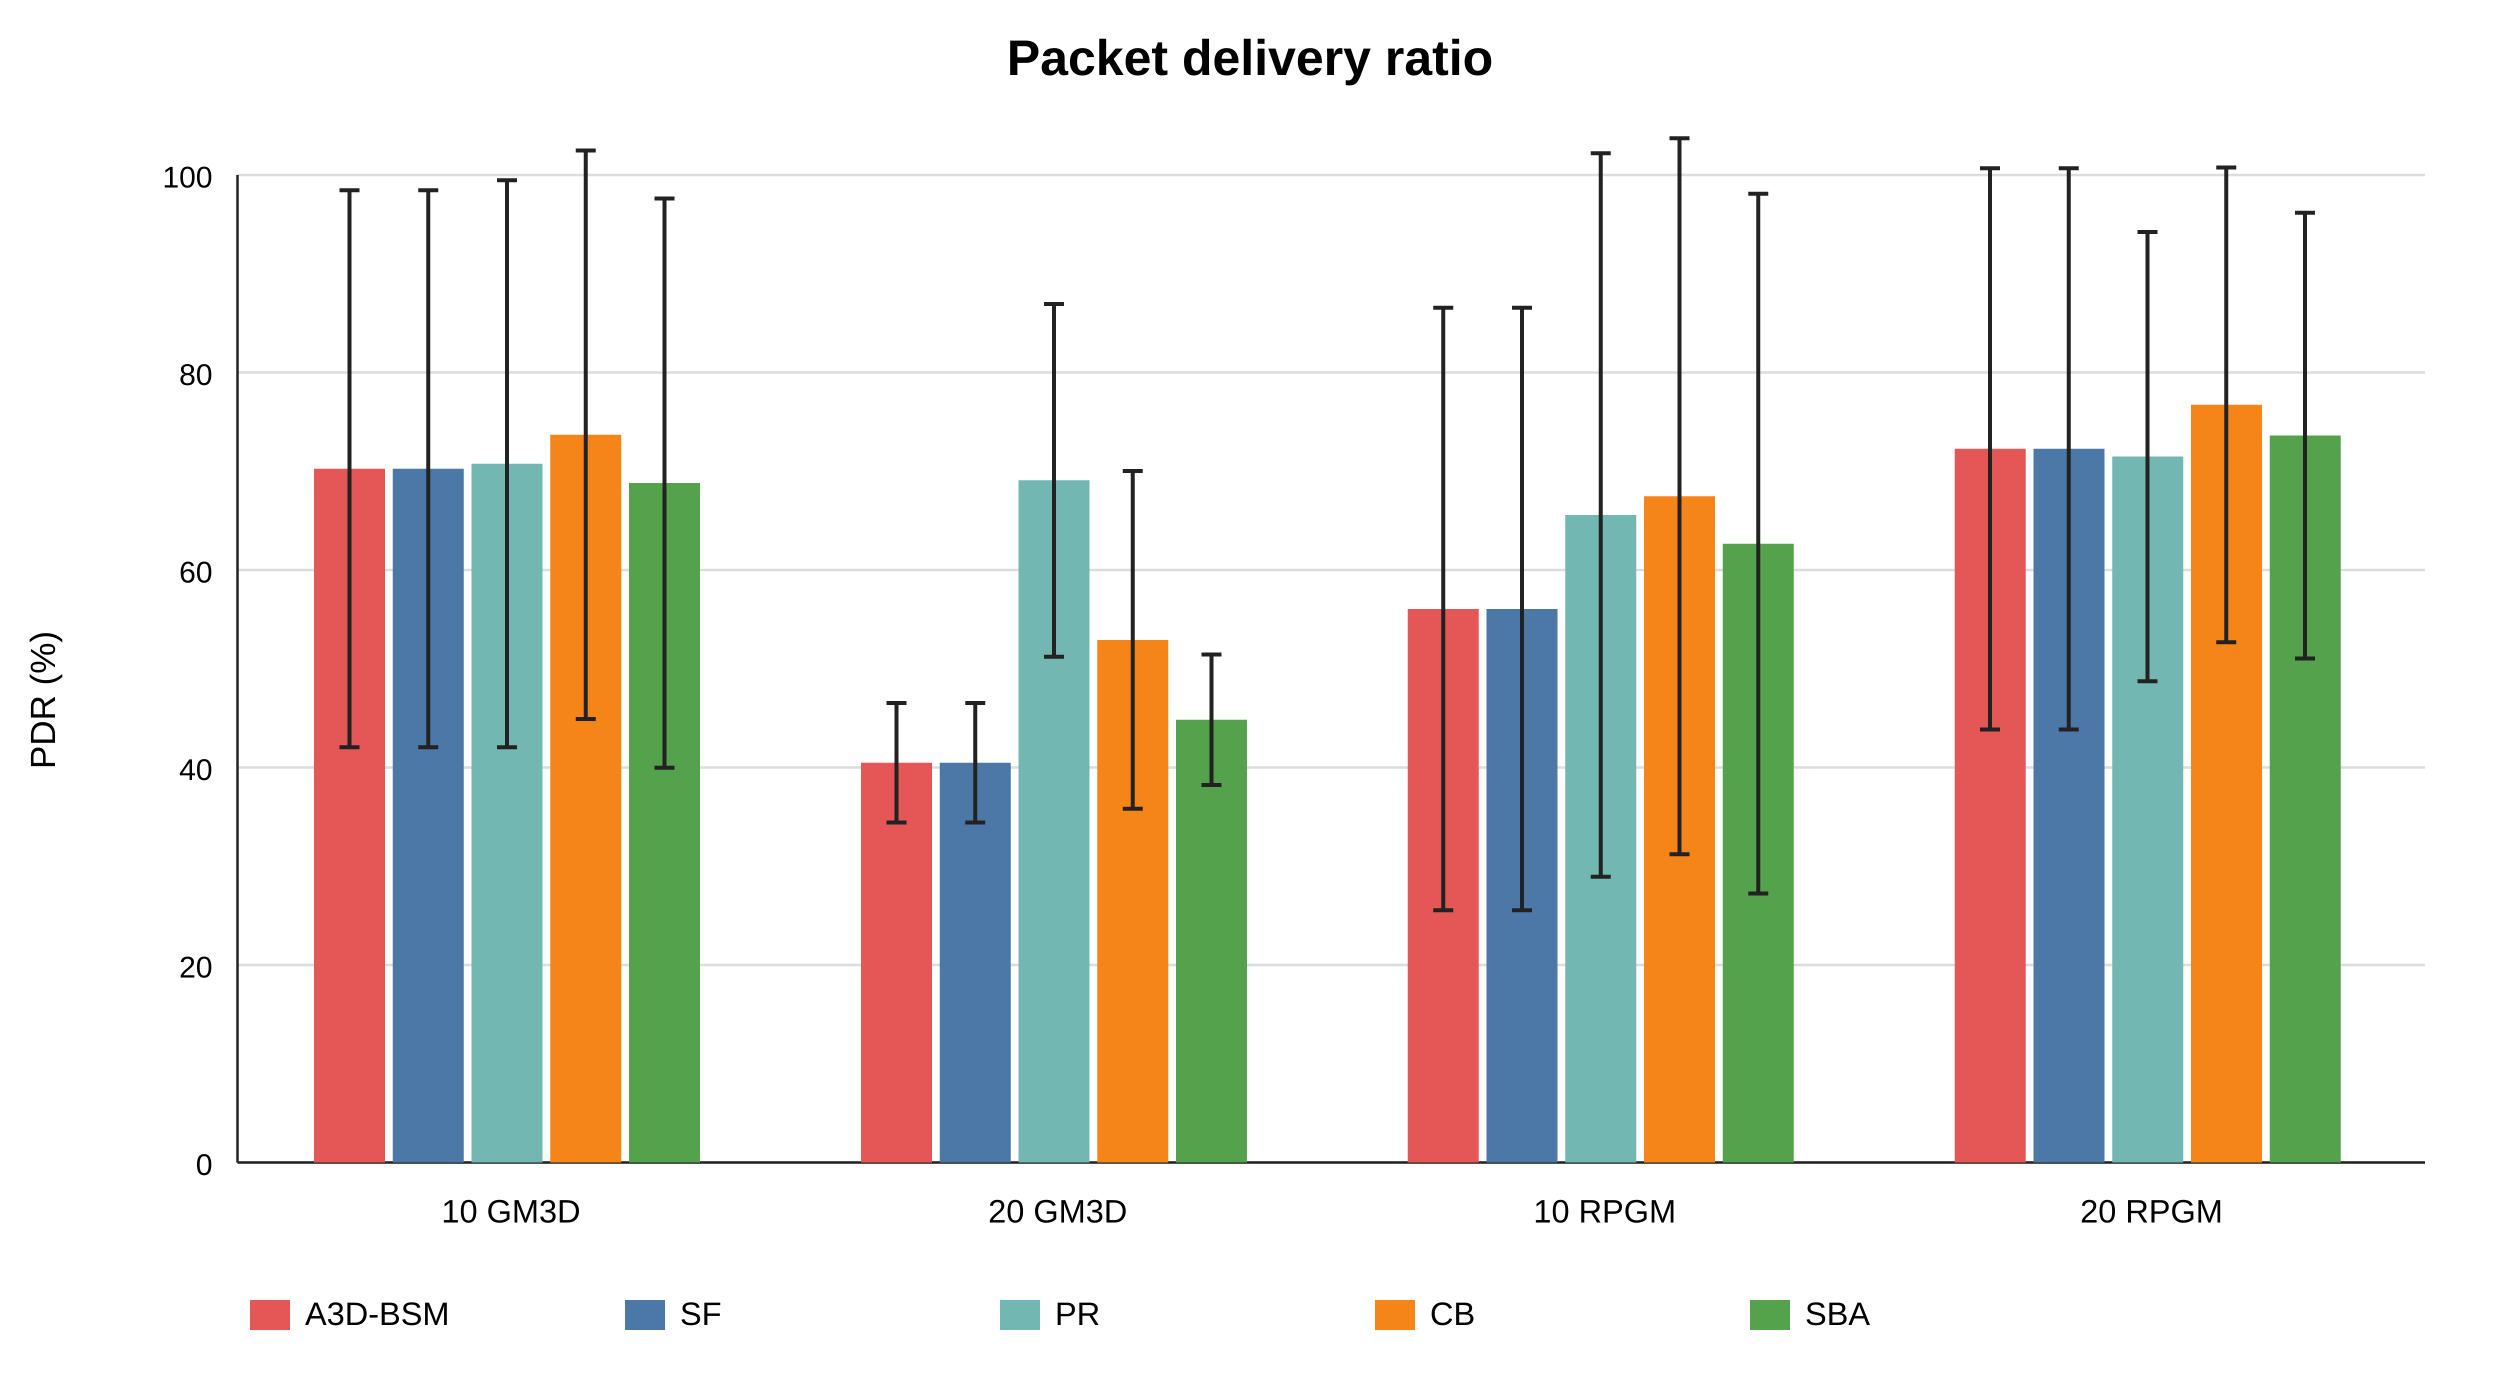
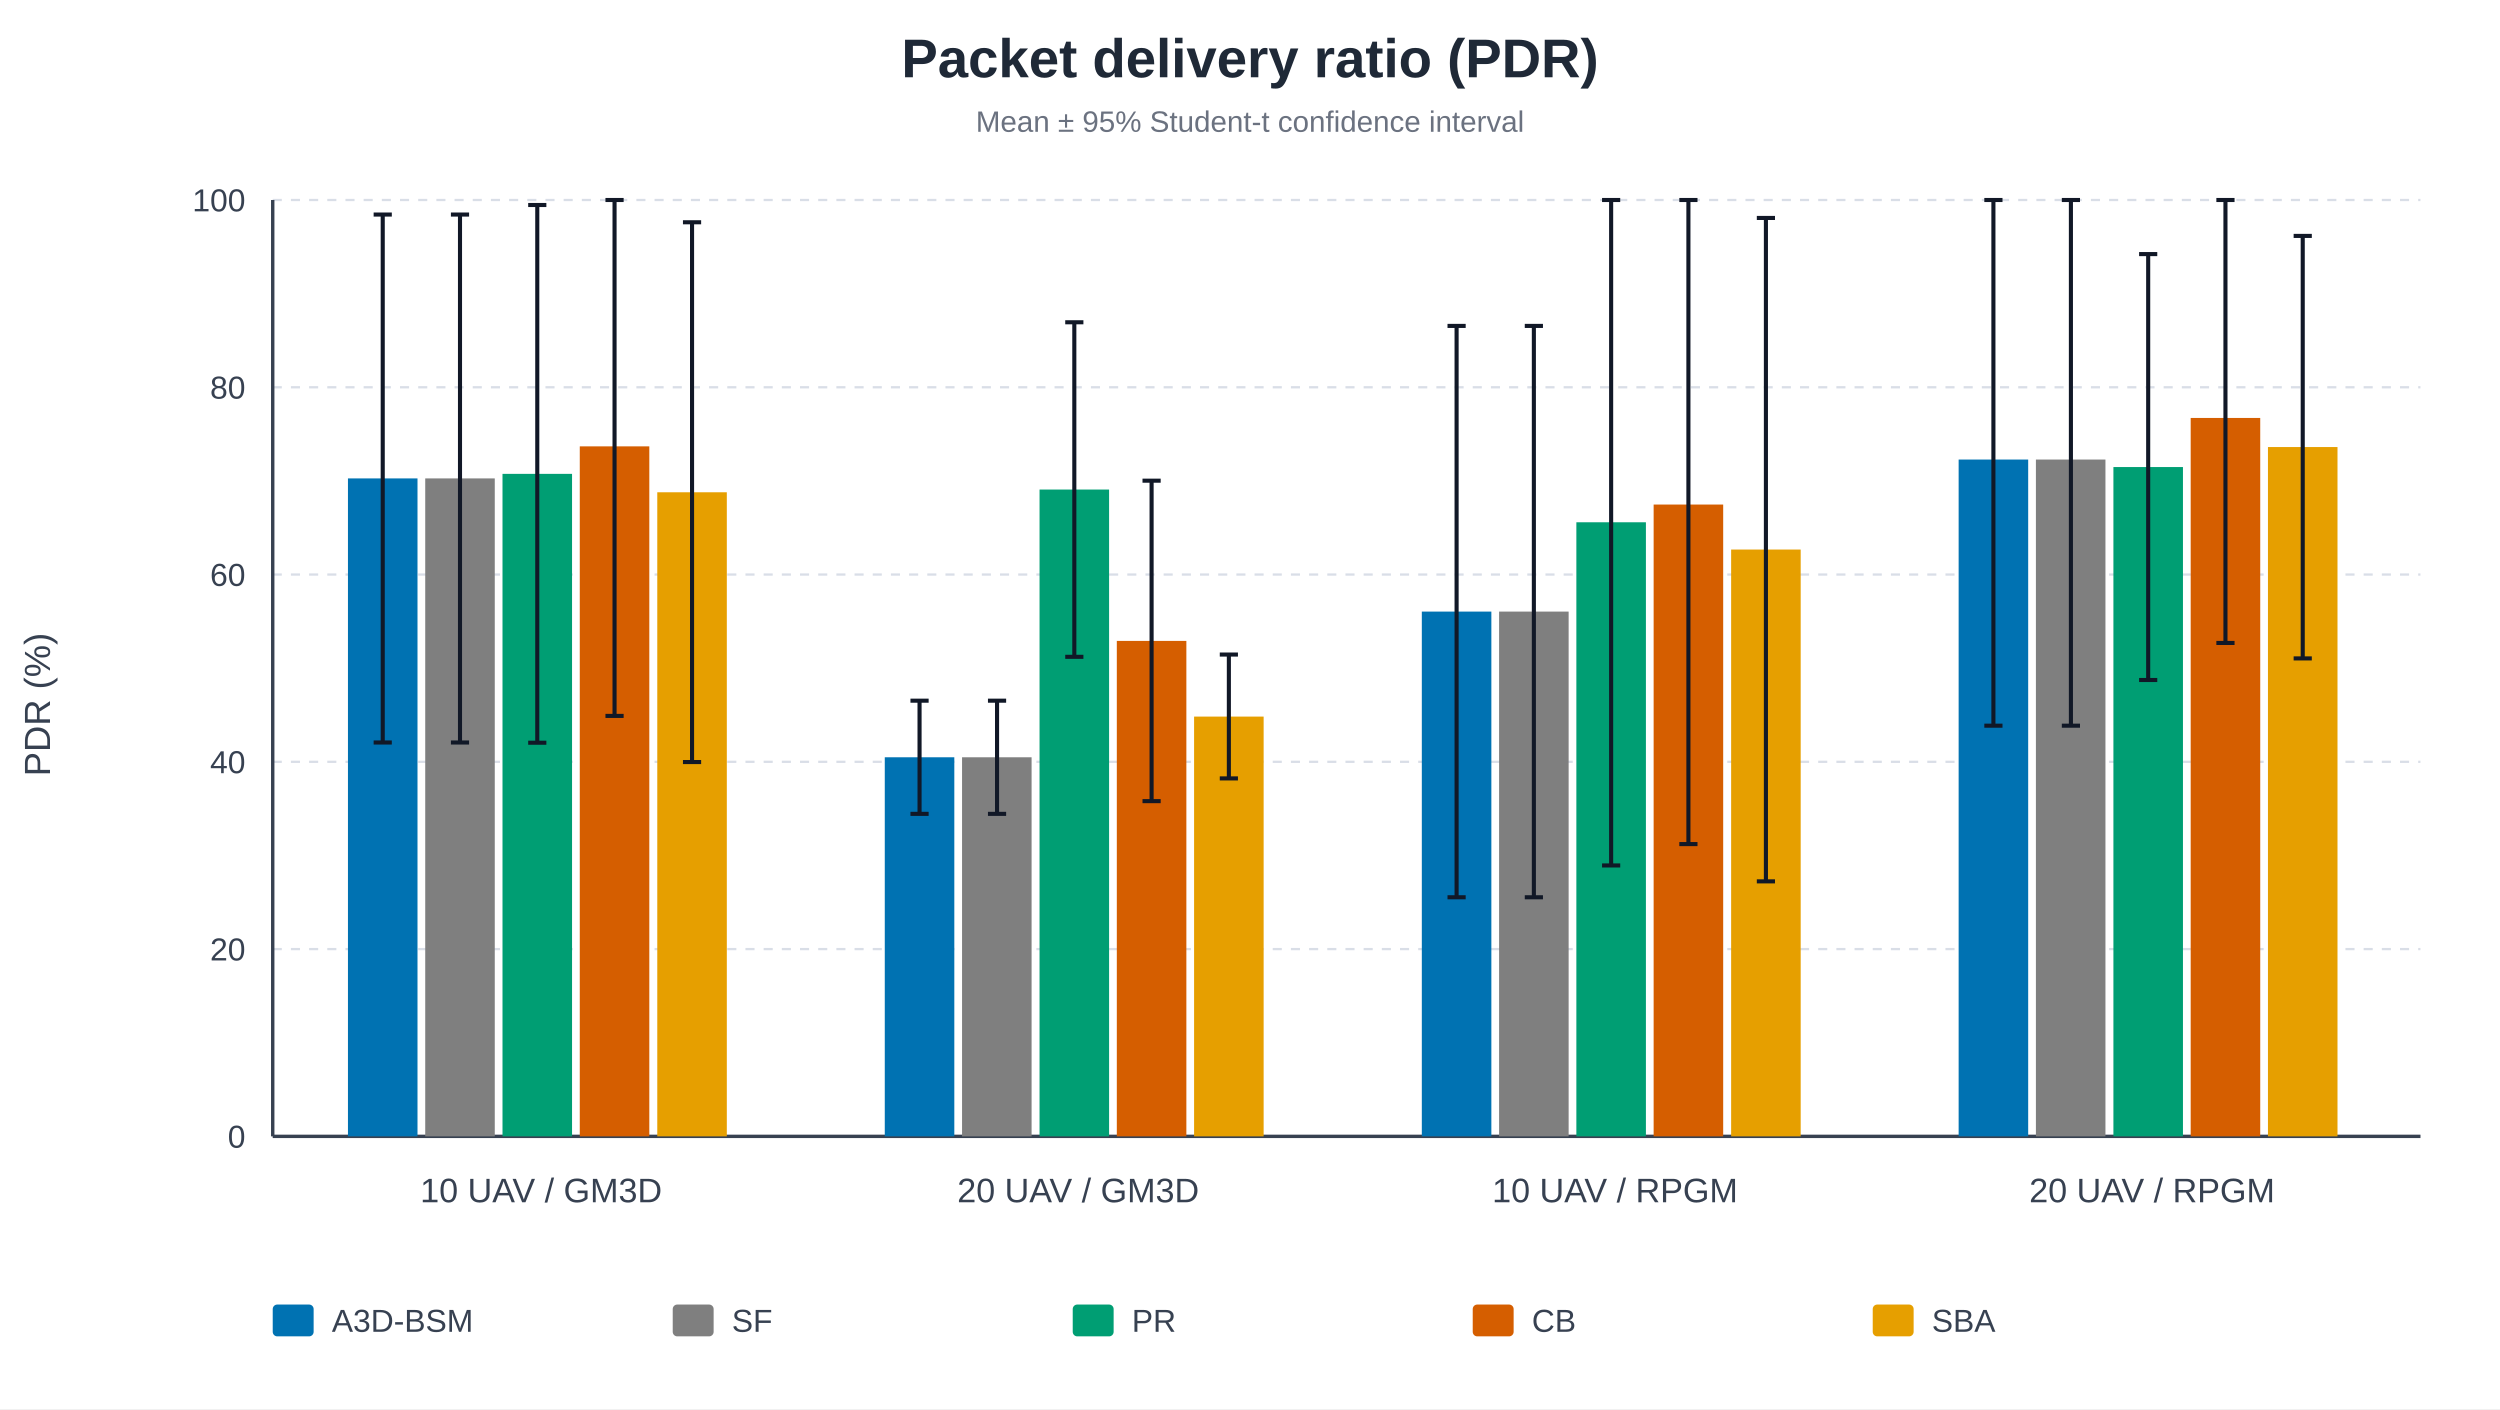
- <svg xmlns="http://www.w3.org/2000/svg" width="1000" height="560" viewBox="0 0 1000 560">
+ <svg xmlns="http://www.w3.org/2000/svg" width="1100" height="620" viewBox="0 0 1100 620">
  <rect width="100%" height="100%" fill="white" />
-   <text x="500.0" y="30" text-anchor="middle" font-family="Arial" font-size="20" font-weight="bold">Packet delivery ratio</text>
-   <line x1="95" y1="465.0" x2="970" y2="465.0" stroke="#dddddd" />
-   <text x="85" y="470.0" text-anchor="end" font-family="Arial" font-size="12">0</text>
-   <line x1="95" y1="386.0" x2="970" y2="386.0" stroke="#dddddd" />
-   <text x="85" y="391.0" text-anchor="end" font-family="Arial" font-size="12">20</text>
-   <line x1="95" y1="307.0" x2="970" y2="307.0" stroke="#dddddd" />
-   <text x="85" y="312.0" text-anchor="end" font-family="Arial" font-size="12">40</text>
-   <line x1="95" y1="228.0" x2="970" y2="228.0" stroke="#dddddd" />
-   <text x="85" y="233.0" text-anchor="end" font-family="Arial" font-size="12">60</text>
-   <line x1="95" y1="149.0" x2="970" y2="149.0" stroke="#dddddd" />
-   <text x="85" y="154.0" text-anchor="end" font-family="Arial" font-size="12">80</text>
-   <line x1="95" y1="70.0" x2="970" y2="70.0" stroke="#dddddd" />
-   <text x="85" y="75.0" text-anchor="end" font-family="Arial" font-size="12">100</text>
-   <line x1="95" y1="70" x2="95" y2="465" stroke="#222" />
-   <line x1="95" y1="465" x2="970" y2="465" stroke="#222" />
-   <text x="204.4" y="489" text-anchor="middle" font-family="Arial" font-size="13">10 GM3D</text>
-   <rect x="125.6" y="187.5" width="28.4" height="277.5" fill="#E45756" />
-   <line x1="139.8" y1="298.9" x2="139.8" y2="76.1" stroke="#222" stroke-width="1.6" />
-   <line x1="135.8" y1="298.9" x2="143.8" y2="298.9" stroke="#222" stroke-width="1.6" />
-   <line x1="135.8" y1="76.1" x2="143.8" y2="76.1" stroke="#222" stroke-width="1.6" />
-   <rect x="157.1" y="187.5" width="28.4" height="277.5" fill="#4C78A8" />
-   <line x1="171.3" y1="298.9" x2="171.3" y2="76.1" stroke="#222" stroke-width="1.6" />
-   <line x1="167.3" y1="298.9" x2="175.3" y2="298.9" stroke="#222" stroke-width="1.6" />
-   <line x1="167.3" y1="76.1" x2="175.3" y2="76.1" stroke="#222" stroke-width="1.6" />
-   <rect x="188.6" y="185.5" width="28.4" height="279.5" fill="#72B7B2" />
-   <line x1="202.8" y1="298.9" x2="202.8" y2="72.1" stroke="#222" stroke-width="1.6" />
-   <line x1="198.8" y1="298.9" x2="206.8" y2="298.9" stroke="#222" stroke-width="1.6" />
-   <line x1="198.8" y1="72.1" x2="206.8" y2="72.1" stroke="#222" stroke-width="1.6" />
-   <rect x="220.1" y="173.9" width="28.4" height="291.1" fill="#F58518" />
-   <line x1="234.3" y1="287.6" x2="234.3" y2="60.2" stroke="#222" stroke-width="1.6" />
-   <line x1="230.3" y1="287.6" x2="238.3" y2="287.6" stroke="#222" stroke-width="1.6" />
-   <line x1="230.3" y1="60.2" x2="238.3" y2="60.2" stroke="#222" stroke-width="1.6" />
-   <rect x="251.6" y="193.2" width="28.4" height="271.8" fill="#54A24B" />
-   <line x1="265.8" y1="307.1" x2="265.8" y2="79.4" stroke="#222" stroke-width="1.6" />
-   <line x1="261.8" y1="307.1" x2="269.8" y2="307.1" stroke="#222" stroke-width="1.6" />
-   <line x1="261.8" y1="79.4" x2="269.8" y2="79.4" stroke="#222" stroke-width="1.6" />
-   <text x="423.1" y="489" text-anchor="middle" font-family="Arial" font-size="13">20 GM3D</text>
-   <rect x="344.4" y="305.1" width="28.4" height="159.9" fill="#E45756" />
-   <line x1="358.6" y1="329.0" x2="358.6" y2="281.2" stroke="#222" stroke-width="1.6" />
-   <line x1="354.6" y1="329.0" x2="362.6" y2="329.0" stroke="#222" stroke-width="1.6" />
-   <line x1="354.6" y1="281.2" x2="362.6" y2="281.2" stroke="#222" stroke-width="1.6" />
-   <rect x="375.9" y="305.1" width="28.4" height="159.9" fill="#4C78A8" />
-   <line x1="390.1" y1="329.0" x2="390.1" y2="281.2" stroke="#222" stroke-width="1.6" />
-   <line x1="386.1" y1="329.0" x2="394.1" y2="329.0" stroke="#222" stroke-width="1.6" />
-   <line x1="386.1" y1="281.2" x2="394.1" y2="281.2" stroke="#222" stroke-width="1.6" />
-   <rect x="407.4" y="192.1" width="28.4" height="272.9" fill="#72B7B2" />
-   <line x1="421.6" y1="262.7" x2="421.6" y2="121.6" stroke="#222" stroke-width="1.6" />
-   <line x1="417.6" y1="262.7" x2="425.6" y2="262.7" stroke="#222" stroke-width="1.6" />
-   <line x1="417.6" y1="121.6" x2="425.6" y2="121.6" stroke="#222" stroke-width="1.6" />
-   <rect x="438.9" y="256.0" width="28.4" height="209.0" fill="#F58518" />
-   <line x1="453.1" y1="323.5" x2="453.1" y2="188.4" stroke="#222" stroke-width="1.6" />
-   <line x1="449.1" y1="323.5" x2="457.1" y2="323.5" stroke="#222" stroke-width="1.6" />
-   <line x1="449.1" y1="188.4" x2="457.1" y2="188.4" stroke="#222" stroke-width="1.6" />
-   <rect x="470.4" y="287.9" width="28.4" height="177.1" fill="#54A24B" />
-   <line x1="484.6" y1="314.0" x2="484.6" y2="261.8" stroke="#222" stroke-width="1.6" />
-   <line x1="480.6" y1="314.0" x2="488.6" y2="314.0" stroke="#222" stroke-width="1.6" />
-   <line x1="480.6" y1="261.8" x2="488.6" y2="261.8" stroke="#222" stroke-width="1.6" />
-   <text x="641.9" y="489" text-anchor="middle" font-family="Arial" font-size="13">10 RPGM</text>
-   <rect x="563.1" y="243.6" width="28.4" height="221.4" fill="#E45756" />
-   <line x1="577.3" y1="364.1" x2="577.3" y2="123.1" stroke="#222" stroke-width="1.6" />
-   <line x1="573.3" y1="364.1" x2="581.3" y2="364.1" stroke="#222" stroke-width="1.6" />
-   <line x1="573.3" y1="123.1" x2="581.3" y2="123.1" stroke="#222" stroke-width="1.6" />
-   <rect x="594.6" y="243.6" width="28.4" height="221.4" fill="#4C78A8" />
-   <line x1="608.8" y1="364.1" x2="608.8" y2="123.1" stroke="#222" stroke-width="1.6" />
-   <line x1="604.8" y1="364.1" x2="612.8" y2="364.1" stroke="#222" stroke-width="1.6" />
-   <line x1="604.8" y1="123.1" x2="612.8" y2="123.1" stroke="#222" stroke-width="1.6" />
-   <rect x="626.1" y="206.0" width="28.4" height="259.0" fill="#72B7B2" />
-   <line x1="640.3" y1="350.7" x2="640.3" y2="61.3" stroke="#222" stroke-width="1.6" />
-   <line x1="636.3" y1="350.7" x2="644.3" y2="350.7" stroke="#222" stroke-width="1.6" />
-   <line x1="636.3" y1="61.3" x2="644.3" y2="61.3" stroke="#222" stroke-width="1.6" />
-   <rect x="657.6" y="198.5" width="28.4" height="266.5" fill="#F58518" />
-   <line x1="671.8" y1="341.7" x2="671.8" y2="55.3" stroke="#222" stroke-width="1.6" />
-   <line x1="667.8" y1="341.7" x2="675.8" y2="341.7" stroke="#222" stroke-width="1.6" />
-   <line x1="667.8" y1="55.3" x2="675.8" y2="55.3" stroke="#222" stroke-width="1.6" />
-   <rect x="689.1" y="217.5" width="28.4" height="247.5" fill="#54A24B" />
-   <line x1="703.3" y1="357.4" x2="703.3" y2="77.5" stroke="#222" stroke-width="1.6" />
-   <line x1="699.3" y1="357.4" x2="707.3" y2="357.4" stroke="#222" stroke-width="1.6" />
-   <line x1="699.3" y1="77.5" x2="707.3" y2="77.5" stroke="#222" stroke-width="1.6" />
-   <text x="860.6" y="489" text-anchor="middle" font-family="Arial" font-size="13">20 RPGM</text>
-   <rect x="781.9" y="179.5" width="28.4" height="285.5" fill="#E45756" />
-   <line x1="796.0" y1="291.8" x2="796.0" y2="67.3" stroke="#222" stroke-width="1.6" />
-   <line x1="792.0" y1="291.8" x2="800.0" y2="291.8" stroke="#222" stroke-width="1.6" />
-   <line x1="792.0" y1="67.3" x2="800.0" y2="67.3" stroke="#222" stroke-width="1.6" />
-   <rect x="813.4" y="179.5" width="28.4" height="285.5" fill="#4C78A8" />
-   <line x1="827.5" y1="291.8" x2="827.5" y2="67.3" stroke="#222" stroke-width="1.6" />
-   <line x1="823.5" y1="291.8" x2="831.5" y2="291.8" stroke="#222" stroke-width="1.6" />
-   <line x1="823.5" y1="67.3" x2="831.5" y2="67.3" stroke="#222" stroke-width="1.6" />
-   <rect x="844.9" y="182.6" width="28.4" height="282.4" fill="#72B7B2" />
-   <line x1="859.0" y1="272.5" x2="859.0" y2="92.8" stroke="#222" stroke-width="1.6" />
-   <line x1="855.0" y1="272.5" x2="863.0" y2="272.5" stroke="#222" stroke-width="1.6" />
-   <line x1="855.0" y1="92.8" x2="863.0" y2="92.8" stroke="#222" stroke-width="1.6" />
-   <rect x="876.4" y="161.9" width="28.4" height="303.1" fill="#F58518" />
-   <line x1="890.5" y1="256.9" x2="890.5" y2="67.0" stroke="#222" stroke-width="1.6" />
-   <line x1="886.5" y1="256.9" x2="894.5" y2="256.9" stroke="#222" stroke-width="1.6" />
-   <line x1="886.5" y1="67.0" x2="894.5" y2="67.0" stroke="#222" stroke-width="1.6" />
-   <rect x="907.9" y="174.2" width="28.4" height="290.8" fill="#54A24B" />
-   <line x1="922.0" y1="263.4" x2="922.0" y2="85.1" stroke="#222" stroke-width="1.6" />
-   <line x1="918.0" y1="263.4" x2="926.0" y2="263.4" stroke="#222" stroke-width="1.6" />
-   <line x1="918.0" y1="85.1" x2="926.0" y2="85.1" stroke="#222" stroke-width="1.6" />
-   <rect x="100" y="520" width="16" height="12" fill="#E45756" />
-   <text x="122" y="530" font-family="Arial" font-size="13">A3D-BSM</text>
-   <rect x="250" y="520" width="16" height="12" fill="#4C78A8" />
-   <text x="272" y="530" font-family="Arial" font-size="13">SF</text>
-   <rect x="400" y="520" width="16" height="12" fill="#72B7B2" />
-   <text x="422" y="530" font-family="Arial" font-size="13">PR</text>
-   <rect x="550" y="520" width="16" height="12" fill="#F58518" />
-   <text x="572" y="530" font-family="Arial" font-size="13">CB</text>
-   <rect x="700" y="520" width="16" height="12" fill="#54A24B" />
-   <text x="722" y="530" font-family="Arial" font-size="13">SBA</text>
-   <text transform="translate(22 280.0) rotate(-90)" text-anchor="middle" font-family="Arial" font-size="14">PDR (%)</text>
+   <text x="550.0" y="34" text-anchor="middle" font-family="Arial, sans-serif" font-size="24" font-weight="bold" fill="#1f2937">Packet delivery ratio (PDR)</text>
+   <text x="550.0" y="58" text-anchor="middle" font-family="Arial, sans-serif" font-size="13" fill="#6b7280">Mean ± 95% Student-t confidence interval</text>
+   <line x1="120" y1="500.0" x2="1065" y2="500.0" stroke="#d9dee7" stroke-dasharray="4 4" />
+   <text x="108" y="505.0" text-anchor="end" font-family="Arial, sans-serif" font-size="14" fill="#374151">0</text>
+   <line x1="120" y1="417.6" x2="1065" y2="417.6" stroke="#d9dee7" stroke-dasharray="4 4" />
+   <text x="108" y="422.6" text-anchor="end" font-family="Arial, sans-serif" font-size="14" fill="#374151">20</text>
+   <line x1="120" y1="335.2" x2="1065" y2="335.2" stroke="#d9dee7" stroke-dasharray="4 4" />
+   <text x="108" y="340.2" text-anchor="end" font-family="Arial, sans-serif" font-size="14" fill="#374151">40</text>
+   <line x1="120" y1="252.8" x2="1065" y2="252.8" stroke="#d9dee7" stroke-dasharray="4 4" />
+   <text x="108" y="257.8" text-anchor="end" font-family="Arial, sans-serif" font-size="14" fill="#374151">60</text>
+   <line x1="120" y1="170.4" x2="1065" y2="170.4" stroke="#d9dee7" stroke-dasharray="4 4" />
+   <text x="108" y="175.4" text-anchor="end" font-family="Arial, sans-serif" font-size="14" fill="#374151">80</text>
+   <line x1="120" y1="88.0" x2="1065" y2="88.0" stroke="#d9dee7" stroke-dasharray="4 4" />
+   <text x="108" y="93.0" text-anchor="end" font-family="Arial, sans-serif" font-size="14" fill="#374151">100</text>
+   <line x1="120" y1="88" x2="120" y2="500" stroke="#374151" stroke-width="1.5" />
+   <line x1="120" y1="500" x2="1065" y2="500" stroke="#374151" stroke-width="1.5" />
+   <text x="238.1" y="529" text-anchor="middle" font-family="Arial, sans-serif" font-size="15" fill="#374151">10 UAV / GM3D</text>
+   <rect x="153.1" y="210.5" width="30.6" height="289.5" fill="#0072B2" />
+   <line x1="168.4" y1="326.7" x2="168.4" y2="94.4" stroke="#111827" stroke-width="1.8" />
+   <line x1="164.4" y1="326.7" x2="172.4" y2="326.7" stroke="#111827" stroke-width="1.8" />
+   <line x1="164.4" y1="94.4" x2="172.4" y2="94.4" stroke="#111827" stroke-width="1.8" />
+   <rect x="187.1" y="210.5" width="30.6" height="289.5" fill="#7F7F7F" />
+   <line x1="202.4" y1="326.7" x2="202.4" y2="94.4" stroke="#111827" stroke-width="1.8" />
+   <line x1="198.4" y1="326.7" x2="206.4" y2="326.7" stroke="#111827" stroke-width="1.8" />
+   <line x1="198.4" y1="94.4" x2="206.4" y2="94.4" stroke="#111827" stroke-width="1.8" />
+   <rect x="221.1" y="208.5" width="30.6" height="291.5" fill="#009E73" />
+   <line x1="236.4" y1="326.8" x2="236.4" y2="90.2" stroke="#111827" stroke-width="1.8" />
+   <line x1="232.4" y1="326.8" x2="240.4" y2="326.8" stroke="#111827" stroke-width="1.8" />
+   <line x1="232.4" y1="90.2" x2="240.4" y2="90.2" stroke="#111827" stroke-width="1.8" />
+   <rect x="255.1" y="196.4" width="30.6" height="303.6" fill="#D55E00" />
+   <line x1="270.4" y1="315.0" x2="270.4" y2="88.0" stroke="#111827" stroke-width="1.8" />
+   <line x1="266.4" y1="315.0" x2="274.4" y2="315.0" stroke="#111827" stroke-width="1.8" />
+   <line x1="266.4" y1="88.0" x2="274.4" y2="88.0" stroke="#111827" stroke-width="1.8" />
+   <rect x="289.2" y="216.6" width="30.6" height="283.4" fill="#E69F00" />
+   <line x1="304.5" y1="335.3" x2="304.5" y2="97.8" stroke="#111827" stroke-width="1.8" />
+   <line x1="300.5" y1="335.3" x2="308.5" y2="335.3" stroke="#111827" stroke-width="1.8" />
+   <line x1="300.5" y1="97.8" x2="308.5" y2="97.8" stroke="#111827" stroke-width="1.8" />
+   <text x="474.4" y="529" text-anchor="middle" font-family="Arial, sans-serif" font-size="15" fill="#374151">20 UAV / GM3D</text>
+   <rect x="389.3" y="333.2" width="30.6" height="166.8" fill="#0072B2" />
+   <line x1="404.6" y1="358.1" x2="404.6" y2="308.3" stroke="#111827" stroke-width="1.8" />
+   <line x1="400.6" y1="358.1" x2="408.6" y2="358.1" stroke="#111827" stroke-width="1.8" />
+   <line x1="400.6" y1="308.3" x2="408.6" y2="308.3" stroke="#111827" stroke-width="1.8" />
+   <rect x="423.3" y="333.2" width="30.6" height="166.8" fill="#7F7F7F" />
+   <line x1="438.7" y1="358.1" x2="438.7" y2="308.3" stroke="#111827" stroke-width="1.8" />
+   <line x1="434.7" y1="358.1" x2="442.7" y2="358.1" stroke="#111827" stroke-width="1.8" />
+   <line x1="434.7" y1="308.3" x2="442.7" y2="308.3" stroke="#111827" stroke-width="1.8" />
+   <rect x="457.4" y="215.4" width="30.6" height="284.6" fill="#009E73" />
+   <line x1="472.7" y1="289.0" x2="472.7" y2="141.8" stroke="#111827" stroke-width="1.8" />
+   <line x1="468.7" y1="289.0" x2="476.7" y2="289.0" stroke="#111827" stroke-width="1.8" />
+   <line x1="468.7" y1="141.8" x2="476.7" y2="141.8" stroke="#111827" stroke-width="1.8" />
+   <rect x="491.4" y="282.0" width="30.6" height="218.0" fill="#D55E00" />
+   <line x1="506.7" y1="352.5" x2="506.7" y2="211.5" stroke="#111827" stroke-width="1.8" />
+   <line x1="502.7" y1="352.5" x2="510.7" y2="352.5" stroke="#111827" stroke-width="1.8" />
+   <line x1="502.7" y1="211.5" x2="510.7" y2="211.5" stroke="#111827" stroke-width="1.8" />
+   <rect x="525.4" y="315.3" width="30.6" height="184.7" fill="#E69F00" />
+   <line x1="540.7" y1="342.5" x2="540.7" y2="288.0" stroke="#111827" stroke-width="1.8" />
+   <line x1="536.7" y1="342.5" x2="544.7" y2="342.5" stroke="#111827" stroke-width="1.8" />
+   <line x1="536.7" y1="288.0" x2="544.7" y2="288.0" stroke="#111827" stroke-width="1.8" />
+   <text x="710.6" y="529" text-anchor="middle" font-family="Arial, sans-serif" font-size="15" fill="#374151">10 UAV / RPGM</text>
+   <rect x="625.6" y="269.1" width="30.6" height="230.9" fill="#0072B2" />
+   <line x1="640.9" y1="394.8" x2="640.9" y2="143.4" stroke="#111827" stroke-width="1.8" />
+   <line x1="636.9" y1="394.8" x2="644.9" y2="394.8" stroke="#111827" stroke-width="1.8" />
+   <line x1="636.9" y1="143.4" x2="644.9" y2="143.4" stroke="#111827" stroke-width="1.8" />
+   <rect x="659.6" y="269.1" width="30.6" height="230.9" fill="#7F7F7F" />
+   <line x1="674.9" y1="394.8" x2="674.9" y2="143.4" stroke="#111827" stroke-width="1.8" />
+   <line x1="670.9" y1="394.8" x2="678.9" y2="394.8" stroke="#111827" stroke-width="1.8" />
+   <line x1="670.9" y1="143.4" x2="678.9" y2="143.4" stroke="#111827" stroke-width="1.8" />
+   <rect x="693.6" y="229.8" width="30.6" height="270.2" fill="#009E73" />
+   <line x1="708.9" y1="380.8" x2="708.9" y2="88.0" stroke="#111827" stroke-width="1.8" />
+   <line x1="704.9" y1="380.8" x2="712.9" y2="380.8" stroke="#111827" stroke-width="1.8" />
+   <line x1="704.9" y1="88.0" x2="712.9" y2="88.0" stroke="#111827" stroke-width="1.8" />
+   <rect x="727.6" y="222.0" width="30.6" height="278.0" fill="#D55E00" />
+   <line x1="742.9" y1="371.4" x2="742.9" y2="88.0" stroke="#111827" stroke-width="1.8" />
+   <line x1="738.9" y1="371.4" x2="746.9" y2="371.4" stroke="#111827" stroke-width="1.8" />
+   <line x1="738.9" y1="88.0" x2="746.9" y2="88.0" stroke="#111827" stroke-width="1.8" />
+   <rect x="761.7" y="241.8" width="30.6" height="258.2" fill="#E69F00" />
+   <line x1="777.0" y1="387.8" x2="777.0" y2="95.9" stroke="#111827" stroke-width="1.8" />
+   <line x1="773.0" y1="387.8" x2="781.0" y2="387.8" stroke="#111827" stroke-width="1.8" />
+   <line x1="773.0" y1="95.9" x2="781.0" y2="95.9" stroke="#111827" stroke-width="1.8" />
+   <text x="946.9" y="529" text-anchor="middle" font-family="Arial, sans-serif" font-size="15" fill="#374151">20 UAV / RPGM</text>
+   <rect x="861.8" y="202.2" width="30.6" height="297.8" fill="#0072B2" />
+   <line x1="877.1" y1="319.3" x2="877.1" y2="88.0" stroke="#111827" stroke-width="1.8" />
+   <line x1="873.1" y1="319.3" x2="881.1" y2="319.3" stroke="#111827" stroke-width="1.8" />
+   <line x1="873.1" y1="88.0" x2="881.1" y2="88.0" stroke="#111827" stroke-width="1.8" />
+   <rect x="895.8" y="202.2" width="30.6" height="297.8" fill="#7F7F7F" />
+   <line x1="911.2" y1="319.3" x2="911.2" y2="88.0" stroke="#111827" stroke-width="1.8" />
+   <line x1="907.2" y1="319.3" x2="915.2" y2="319.3" stroke="#111827" stroke-width="1.8" />
+   <line x1="907.2" y1="88.0" x2="915.2" y2="88.0" stroke="#111827" stroke-width="1.8" />
+   <rect x="929.9" y="205.5" width="30.6" height="294.5" fill="#009E73" />
+   <line x1="945.2" y1="299.2" x2="945.2" y2="111.8" stroke="#111827" stroke-width="1.8" />
+   <line x1="941.2" y1="299.2" x2="949.2" y2="299.2" stroke="#111827" stroke-width="1.8" />
+   <line x1="941.2" y1="111.8" x2="949.2" y2="111.8" stroke="#111827" stroke-width="1.8" />
+   <rect x="963.9" y="183.9" width="30.6" height="316.1" fill="#D55E00" />
+   <line x1="979.2" y1="282.9" x2="979.2" y2="88.0" stroke="#111827" stroke-width="1.8" />
+   <line x1="975.2" y1="282.9" x2="983.2" y2="282.9" stroke="#111827" stroke-width="1.8" />
+   <line x1="975.2" y1="88.0" x2="983.2" y2="88.0" stroke="#111827" stroke-width="1.8" />
+   <rect x="997.9" y="196.7" width="30.6" height="303.3" fill="#E69F00" />
+   <line x1="1013.2" y1="289.7" x2="1013.2" y2="103.8" stroke="#111827" stroke-width="1.8" />
+   <line x1="1009.2" y1="289.7" x2="1017.2" y2="289.7" stroke="#111827" stroke-width="1.8" />
+   <line x1="1009.2" y1="103.8" x2="1017.2" y2="103.8" stroke="#111827" stroke-width="1.8" />
+   <rect x="120" y="574" width="18" height="14" rx="2" fill="#0072B2" />
+   <text x="146" y="586" font-family="Arial, sans-serif" font-size="14" fill="#374151">A3D-BSM</text>
+   <rect x="296" y="574" width="18" height="14" rx="2" fill="#7F7F7F" />
+   <text x="322" y="586" font-family="Arial, sans-serif" font-size="14" fill="#374151">SF</text>
+   <rect x="472" y="574" width="18" height="14" rx="2" fill="#009E73" />
+   <text x="498" y="586" font-family="Arial, sans-serif" font-size="14" fill="#374151">PR</text>
+   <rect x="648" y="574" width="18" height="14" rx="2" fill="#D55E00" />
+   <text x="674" y="586" font-family="Arial, sans-serif" font-size="14" fill="#374151">CB</text>
+   <rect x="824" y="574" width="18" height="14" rx="2" fill="#E69F00" />
+   <text x="850" y="586" font-family="Arial, sans-serif" font-size="14" fill="#374151">SBA</text>
+   <text transform="translate(22 310.0) rotate(-90)" text-anchor="middle" font-family="Arial, sans-serif" font-size="16" fill="#374151">PDR (%)</text>
</svg>
